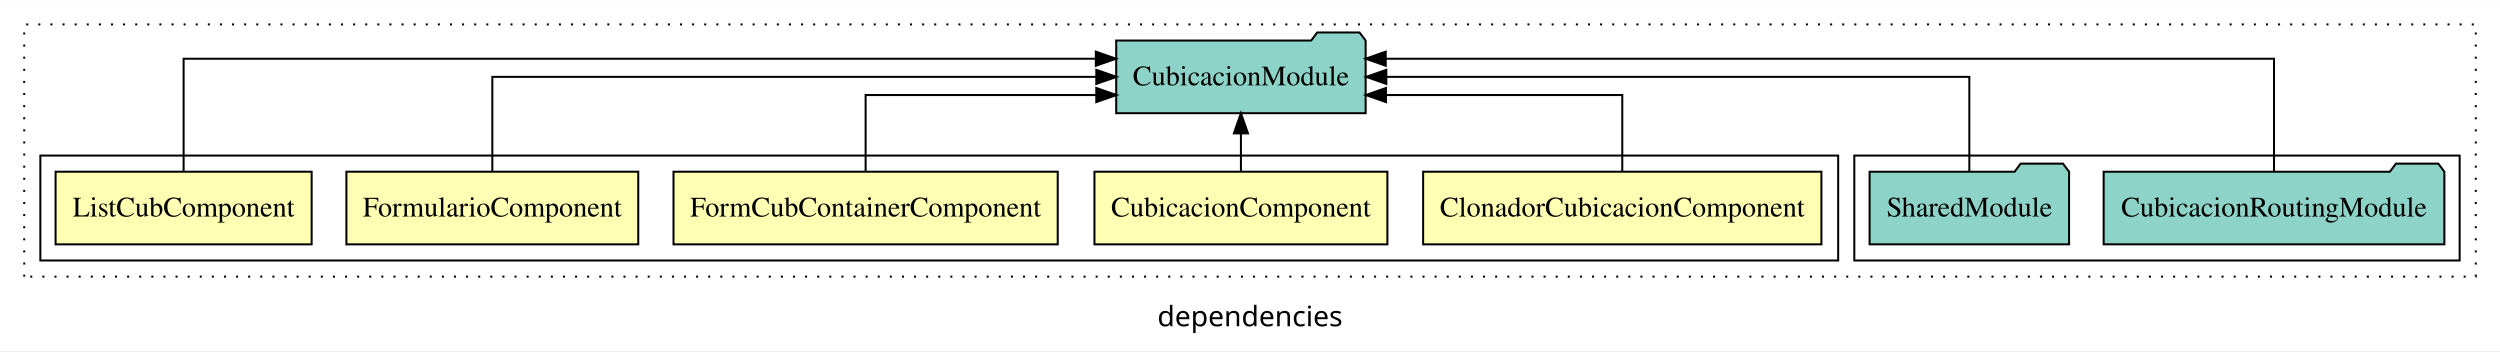
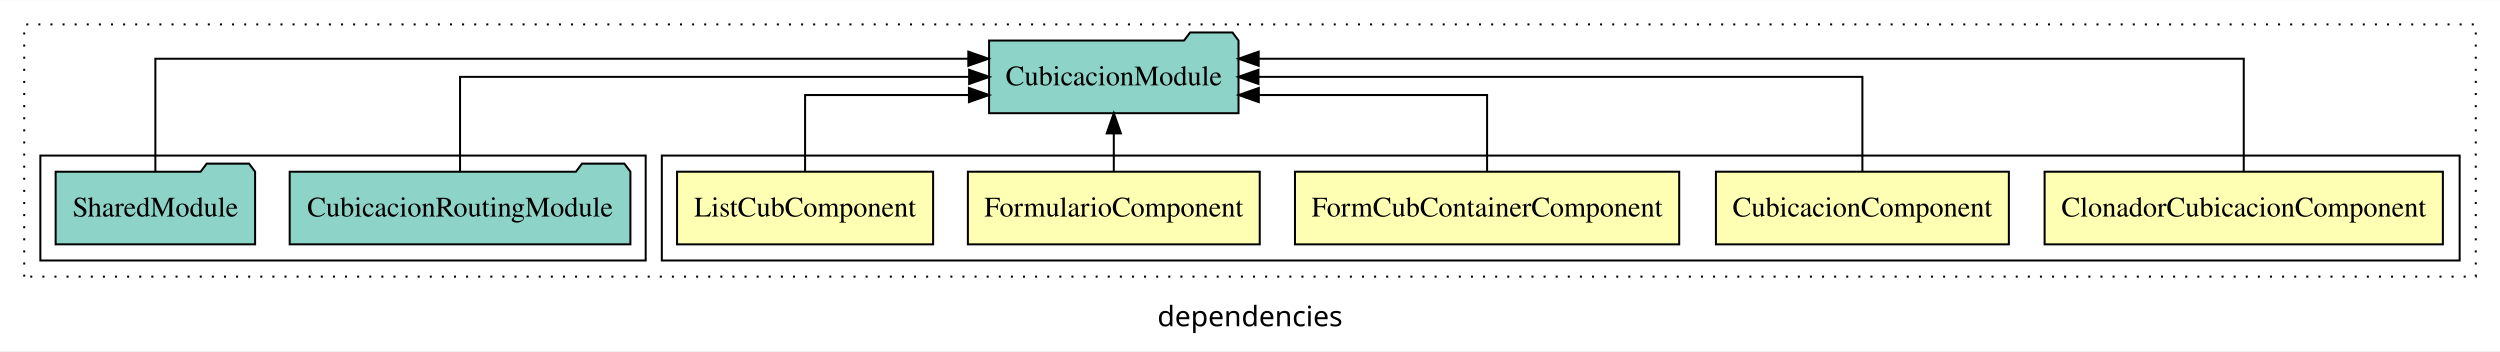
<svg xmlns="http://www.w3.org/2000/svg" width="1239pt" height="174pt" viewBox="0.00 0.00 1239.00 173.80">
  <g id="graph0" class="graph" transform="scale(1 1) rotate(0) translate(4 169.8)">
    <polygon fill="white" stroke="transparent" points="-4,4 -4,-169.8 1235,-169.8 1235,4 -4,4" />
    <text text-anchor="middle" x="615.5" y="-8.2" font-family="sans-serif" font-size="14.00">dependencies</text>
    <g id="clust1" class="cluster">
      <polygon fill="none" stroke="black" stroke-dasharray="1,5" points="8,-32.8 8,-157.8 1223,-157.8 1223,-32.8 8,-32.8" />
    </g>
+     <g id="clust2" class="cluster">
+       <polygon fill="none" stroke="black" points="324,-40.8 324,-92.8 1215,-92.8 1215,-40.8 324,-40.8" />
+     </g>
    <g id="clust8" class="cluster">
-       <polygon fill="none" stroke="black" points="915,-40.8 915,-92.8 1215,-92.8 1215,-40.8 915,-40.8" />
-     </g>
-     <g id="clust2" class="cluster">
-       <polygon fill="none" stroke="black" points="16,-40.8 16,-92.8 907,-92.8 907,-40.8 16,-40.8" />
+       <polygon fill="none" stroke="black" points="16,-40.8 16,-92.8 316,-92.8 316,-40.8 16,-40.8" />
    </g>
    <g id="node1" class="node">
-       <polygon fill="#ffffb3" stroke="black" points="898.69,-84.8 701.31,-84.8 701.31,-48.8 898.69,-48.8 898.69,-84.8" />
-       <text text-anchor="middle" x="800" y="-62.6" font-family="Times,serif" font-size="14.00">ClonadorCubicacionComponent</text>
+       <polygon fill="#ffffb3" stroke="black" points="1206.69,-84.8 1009.31,-84.8 1009.31,-48.8 1206.69,-48.8 1206.69,-84.8" />
+       <text text-anchor="middle" x="1108" y="-62.6" font-family="Times,serif" font-size="14.00">ClonadorCubicacionComponent</text>
    </g>
    <g id="node6" class="node">
-       <polygon fill="#8dd3c7" stroke="black" points="672.81,-149.8 669.81,-153.8 648.81,-153.8 645.81,-149.8 549.19,-149.8 549.19,-113.8 672.81,-113.8 672.81,-149.8" />
-       <text text-anchor="middle" x="611" y="-127.6" font-family="Times,serif" font-size="14.00">CubicacionModule</text>
+       <polygon fill="#8dd3c7" stroke="black" points="609.81,-149.8 606.81,-153.8 585.81,-153.8 582.81,-149.8 486.19,-149.8 486.19,-113.8 609.81,-113.8 609.81,-149.8" />
+       <text text-anchor="middle" x="548" y="-127.6" font-family="Times,serif" font-size="14.00">CubicacionModule</text>
    </g>
    <g id="edge1" class="edge">
-       <path fill="none" stroke="black" d="M800,-84.83C800,-101.2 800,-122.8 800,-122.8 800,-122.8 682.89,-122.8 682.89,-122.8" />
-       <polygon fill="black" stroke="black" points="682.89,-119.3 672.89,-122.8 682.89,-126.3 682.89,-119.3" />
+       <path fill="none" stroke="black" d="M1108,-85.09C1108,-107.01 1108,-140.8 1108,-140.8 1108,-140.8 619.8,-140.8 619.8,-140.8" />
+       <polygon fill="black" stroke="black" points="619.8,-137.3 609.8,-140.8 619.8,-144.3 619.8,-137.3" />
    </g>
    <g id="node2" class="node">
-       <polygon fill="#ffffb3" stroke="black" points="683.59,-84.8 538.41,-84.8 538.41,-48.8 683.59,-48.8 683.59,-84.8" />
-       <text text-anchor="middle" x="611" y="-62.6" font-family="Times,serif" font-size="14.00">CubicacionComponent</text>
+       <polygon fill="#ffffb3" stroke="black" points="991.59,-84.8 846.41,-84.8 846.41,-48.8 991.59,-48.8 991.59,-84.8" />
+       <text text-anchor="middle" x="919" y="-62.6" font-family="Times,serif" font-size="14.00">CubicacionComponent</text>
    </g>
    <g id="edge2" class="edge">
-       <path fill="none" stroke="black" d="M611,-84.91C611,-84.91 611,-103.79 611,-103.79" />
-       <polygon fill="black" stroke="black" points="607.5,-103.79 611,-113.79 614.5,-103.79 607.5,-103.79" />
+       <path fill="none" stroke="black" d="M919,-84.91C919,-104.14 919,-131.8 919,-131.8 919,-131.8 619.68,-131.8 619.68,-131.8" />
+       <polygon fill="black" stroke="black" points="619.68,-128.3 609.68,-131.8 619.68,-135.3 619.68,-128.3" />
    </g>
    <g id="node3" class="node">
-       <polygon fill="#ffffb3" stroke="black" points="520.21,-84.8 329.79,-84.8 329.79,-48.8 520.21,-48.8 520.21,-84.8" />
-       <text text-anchor="middle" x="425" y="-62.6" font-family="Times,serif" font-size="14.00">FormCubContainerComponent</text>
+       <polygon fill="#ffffb3" stroke="black" points="828.21,-84.8 637.79,-84.8 637.79,-48.8 828.21,-48.8 828.21,-84.8" />
+       <text text-anchor="middle" x="733" y="-62.6" font-family="Times,serif" font-size="14.00">FormCubContainerComponent</text>
    </g>
    <g id="edge3" class="edge">
-       <path fill="none" stroke="black" d="M425,-84.83C425,-101.2 425,-122.8 425,-122.8 425,-122.8 539.32,-122.8 539.32,-122.8" />
-       <polygon fill="black" stroke="black" points="539.32,-126.3 549.32,-122.8 539.32,-119.3 539.32,-126.3" />
+       <path fill="none" stroke="black" d="M733,-84.83C733,-101.2 733,-122.8 733,-122.8 733,-122.8 619.86,-122.8 619.86,-122.8" />
+       <polygon fill="black" stroke="black" points="619.86,-119.3 609.86,-122.8 619.86,-126.3 619.86,-119.3" />
    </g>
    <g id="node4" class="node">
-       <polygon fill="#ffffb3" stroke="black" points="312.32,-84.8 167.68,-84.8 167.68,-48.8 312.32,-48.8 312.32,-84.8" />
-       <text text-anchor="middle" x="240" y="-62.6" font-family="Times,serif" font-size="14.00">FormularioComponent</text>
+       <polygon fill="#ffffb3" stroke="black" points="620.32,-84.8 475.68,-84.8 475.68,-48.8 620.32,-48.8 620.32,-84.8" />
+       <text text-anchor="middle" x="548" y="-62.6" font-family="Times,serif" font-size="14.00">FormularioComponent</text>
    </g>
    <g id="edge4" class="edge">
-       <path fill="none" stroke="black" d="M240,-84.91C240,-104.14 240,-131.8 240,-131.8 240,-131.8 539.32,-131.8 539.32,-131.8" />
-       <polygon fill="black" stroke="black" points="539.32,-135.3 549.32,-131.8 539.32,-128.3 539.32,-135.3" />
+       <path fill="none" stroke="black" d="M548,-84.91C548,-84.91 548,-103.79 548,-103.79" />
+       <polygon fill="black" stroke="black" points="544.5,-103.79 548,-113.79 551.5,-103.79 544.5,-103.79" />
    </g>
    <g id="node5" class="node">
-       <polygon fill="#ffffb3" stroke="black" points="150.45,-84.8 23.55,-84.8 23.55,-48.8 150.45,-48.8 150.45,-84.8" />
-       <text text-anchor="middle" x="87" y="-62.6" font-family="Times,serif" font-size="14.00">ListCubComponent</text>
+       <polygon fill="#ffffb3" stroke="black" points="458.45,-84.8 331.55,-84.8 331.55,-48.8 458.45,-48.8 458.45,-84.8" />
+       <text text-anchor="middle" x="395" y="-62.6" font-family="Times,serif" font-size="14.00">ListCubComponent</text>
    </g>
    <g id="edge5" class="edge">
-       <path fill="none" stroke="black" d="M87,-85.09C87,-107.01 87,-140.8 87,-140.8 87,-140.8 539.09,-140.8 539.09,-140.8" />
-       <polygon fill="black" stroke="black" points="539.09,-144.3 549.09,-140.8 539.09,-137.3 539.09,-144.3" />
+       <path fill="none" stroke="black" d="M395,-84.83C395,-101.2 395,-122.8 395,-122.8 395,-122.8 476.21,-122.8 476.21,-122.8" />
+       <polygon fill="black" stroke="black" points="476.21,-126.3 486.21,-122.8 476.21,-119.3 476.21,-126.3" />
    </g>
    <g id="node7" class="node">
-       <polygon fill="#8dd3c7" stroke="black" points="1207.43,-84.8 1204.43,-88.8 1183.43,-88.8 1180.43,-84.8 1038.57,-84.8 1038.57,-48.8 1207.43,-48.8 1207.43,-84.8" />
-       <text text-anchor="middle" x="1123" y="-62.6" font-family="Times,serif" font-size="14.00">CubicacionRoutingModule</text>
+       <polygon fill="#8dd3c7" stroke="black" points="308.43,-84.8 305.43,-88.8 284.43,-88.8 281.43,-84.8 139.57,-84.8 139.57,-48.8 308.43,-48.8 308.43,-84.8" />
+       <text text-anchor="middle" x="224" y="-62.6" font-family="Times,serif" font-size="14.00">CubicacionRoutingModule</text>
    </g>
    <g id="edge6" class="edge">
-       <path fill="none" stroke="black" d="M1123,-85.09C1123,-107.01 1123,-140.8 1123,-140.8 1123,-140.8 682.76,-140.8 682.76,-140.8" />
-       <polygon fill="black" stroke="black" points="682.76,-137.3 672.76,-140.8 682.76,-144.3 682.76,-137.3" />
+       <path fill="none" stroke="black" d="M224,-84.91C224,-104.14 224,-131.8 224,-131.8 224,-131.8 476.3,-131.8 476.3,-131.8" />
+       <polygon fill="black" stroke="black" points="476.3,-135.3 486.3,-131.8 476.3,-128.3 476.3,-135.3" />
    </g>
    <g id="node8" class="node">
-       <polygon fill="#8dd3c7" stroke="black" points="1021.43,-84.8 1018.43,-88.8 997.43,-88.8 994.43,-84.8 922.57,-84.8 922.57,-48.8 1021.43,-48.8 1021.43,-84.8" />
-       <text text-anchor="middle" x="972" y="-62.6" font-family="Times,serif" font-size="14.00">SharedModule</text>
+       <polygon fill="#8dd3c7" stroke="black" points="122.43,-84.8 119.43,-88.8 98.43,-88.8 95.43,-84.8 23.57,-84.8 23.57,-48.8 122.43,-48.8 122.43,-84.8" />
+       <text text-anchor="middle" x="73" y="-62.6" font-family="Times,serif" font-size="14.00">SharedModule</text>
    </g>
    <g id="edge7" class="edge">
-       <path fill="none" stroke="black" d="M972,-84.91C972,-104.14 972,-131.8 972,-131.8 972,-131.8 683.06,-131.8 683.06,-131.8" />
-       <polygon fill="black" stroke="black" points="683.06,-128.3 673.06,-131.8 683.06,-135.3 683.06,-128.3" />
+       <path fill="none" stroke="black" d="M73,-85.09C73,-107.01 73,-140.8 73,-140.8 73,-140.8 475.9,-140.8 475.9,-140.8" />
+       <polygon fill="black" stroke="black" points="475.9,-144.3 485.9,-140.8 475.9,-137.3 475.9,-144.3" />
    </g>
  </g>
</svg>
